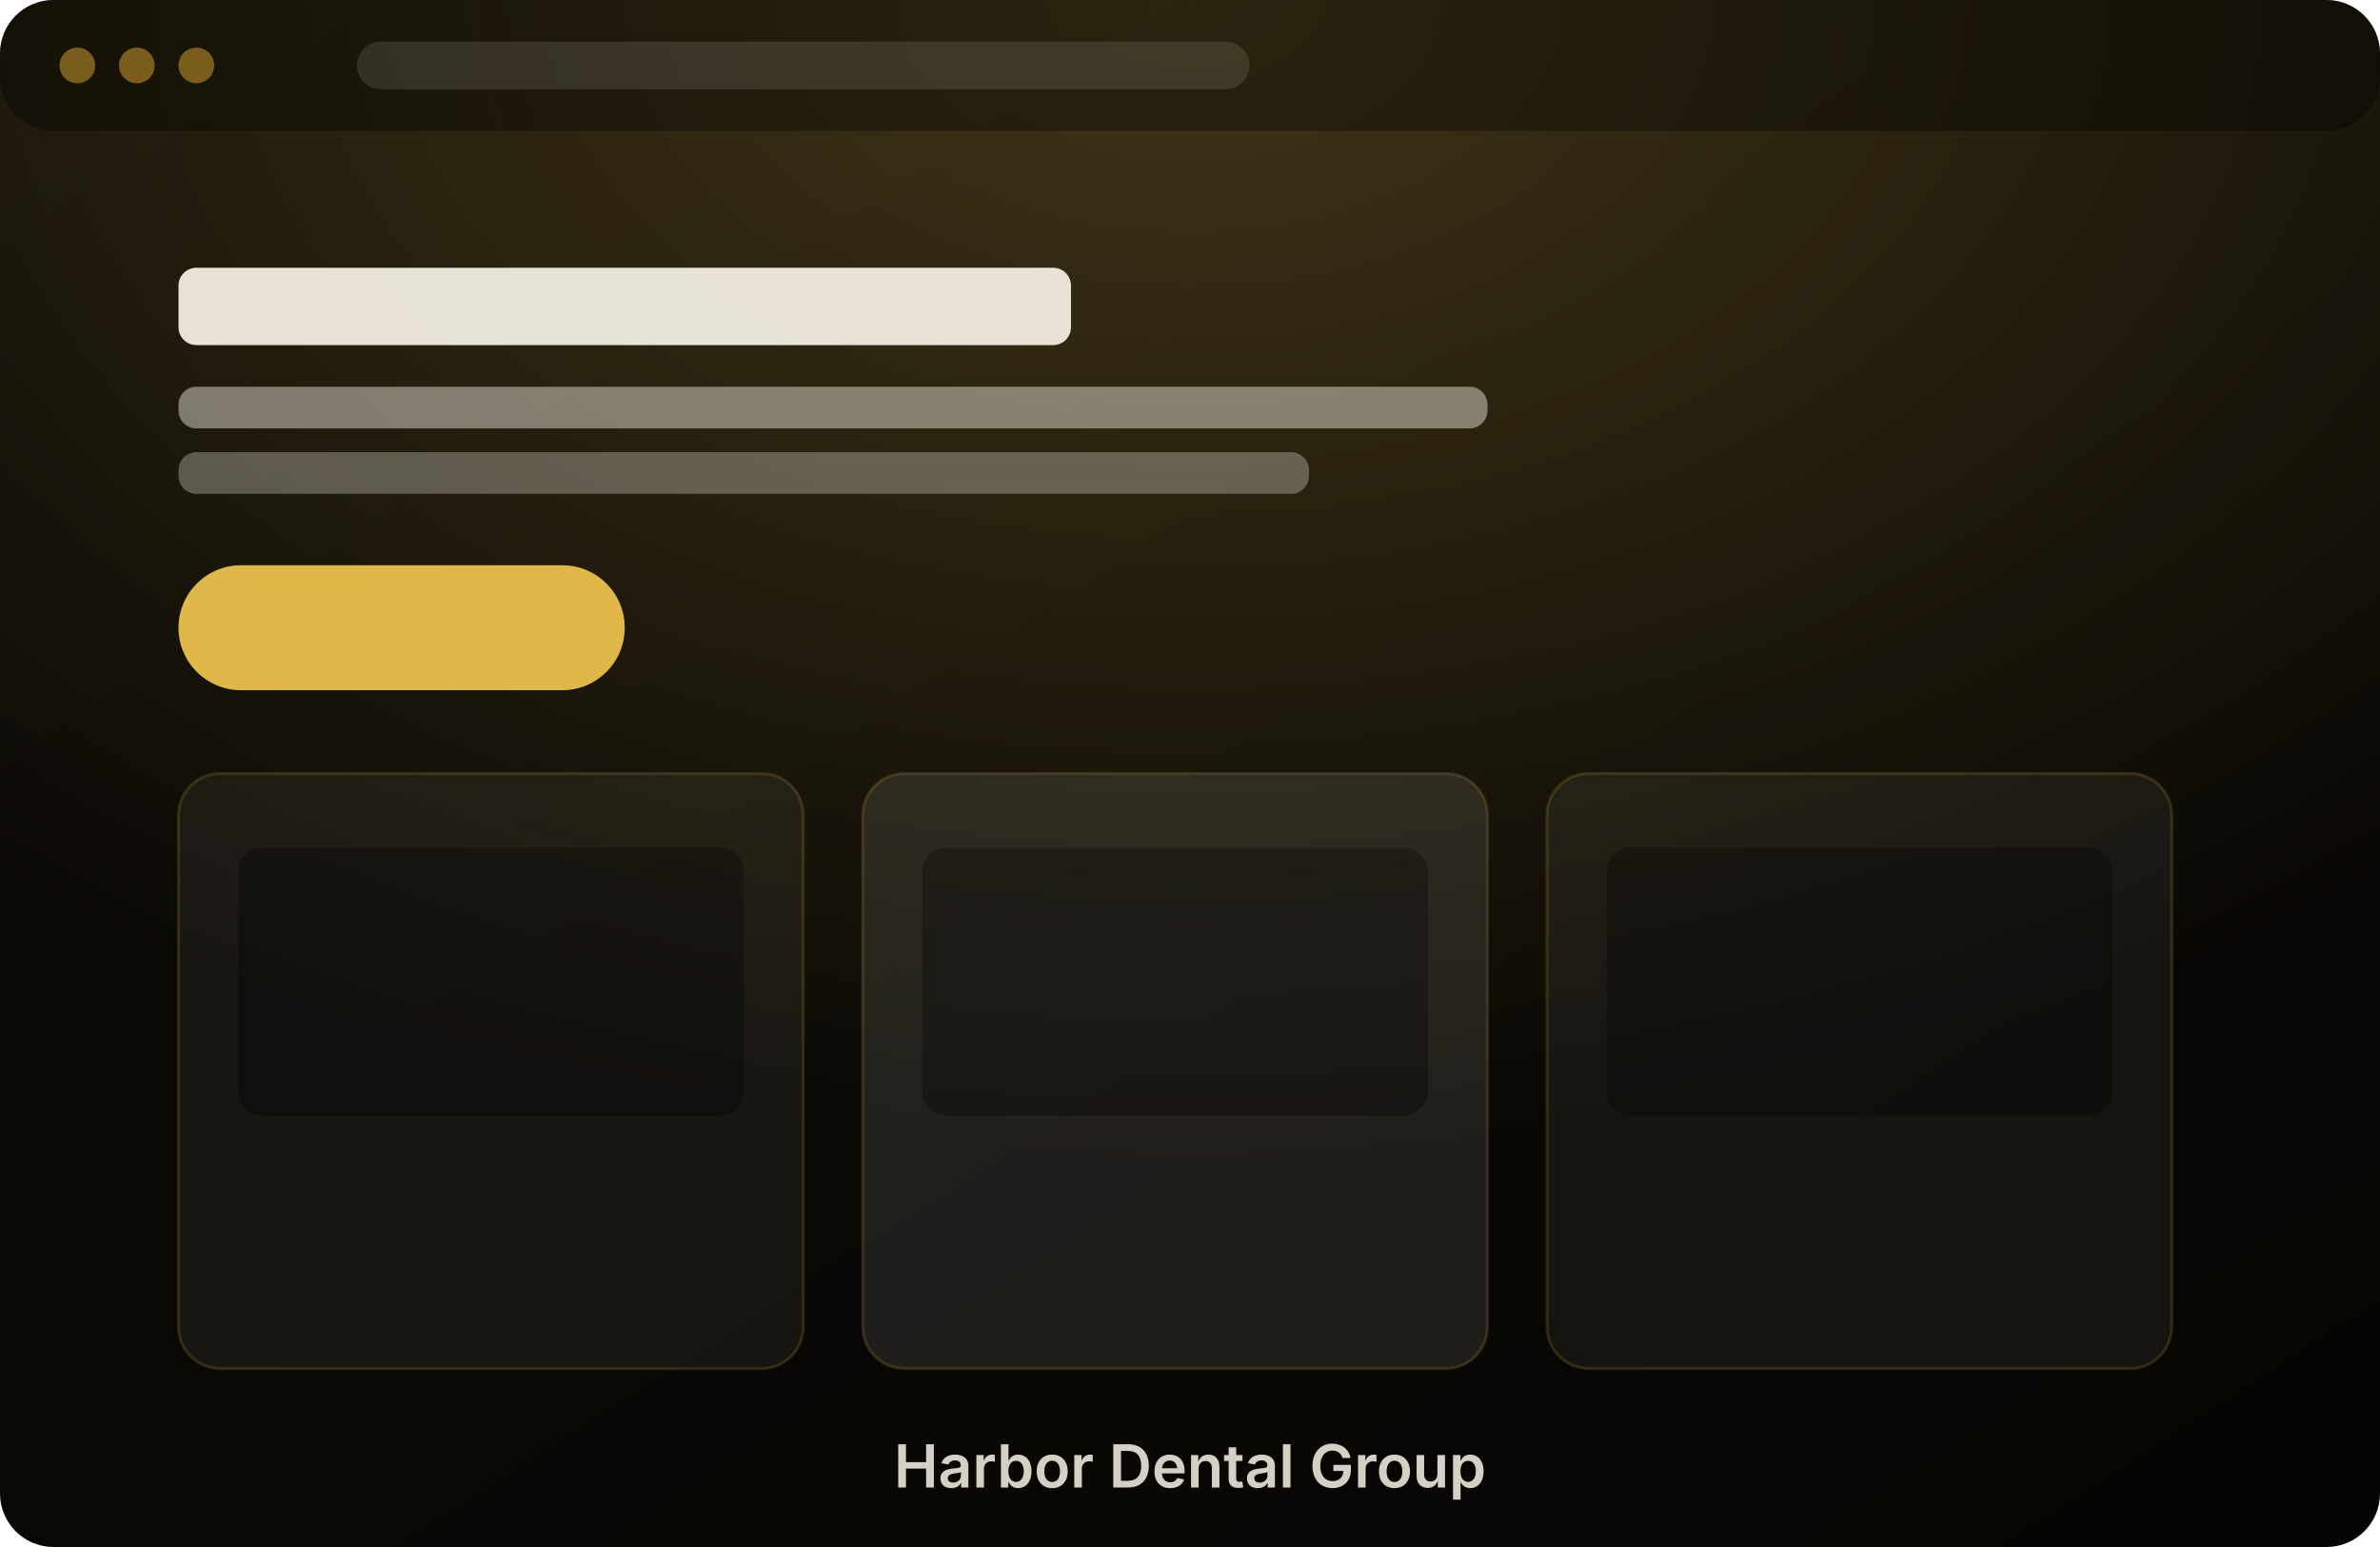
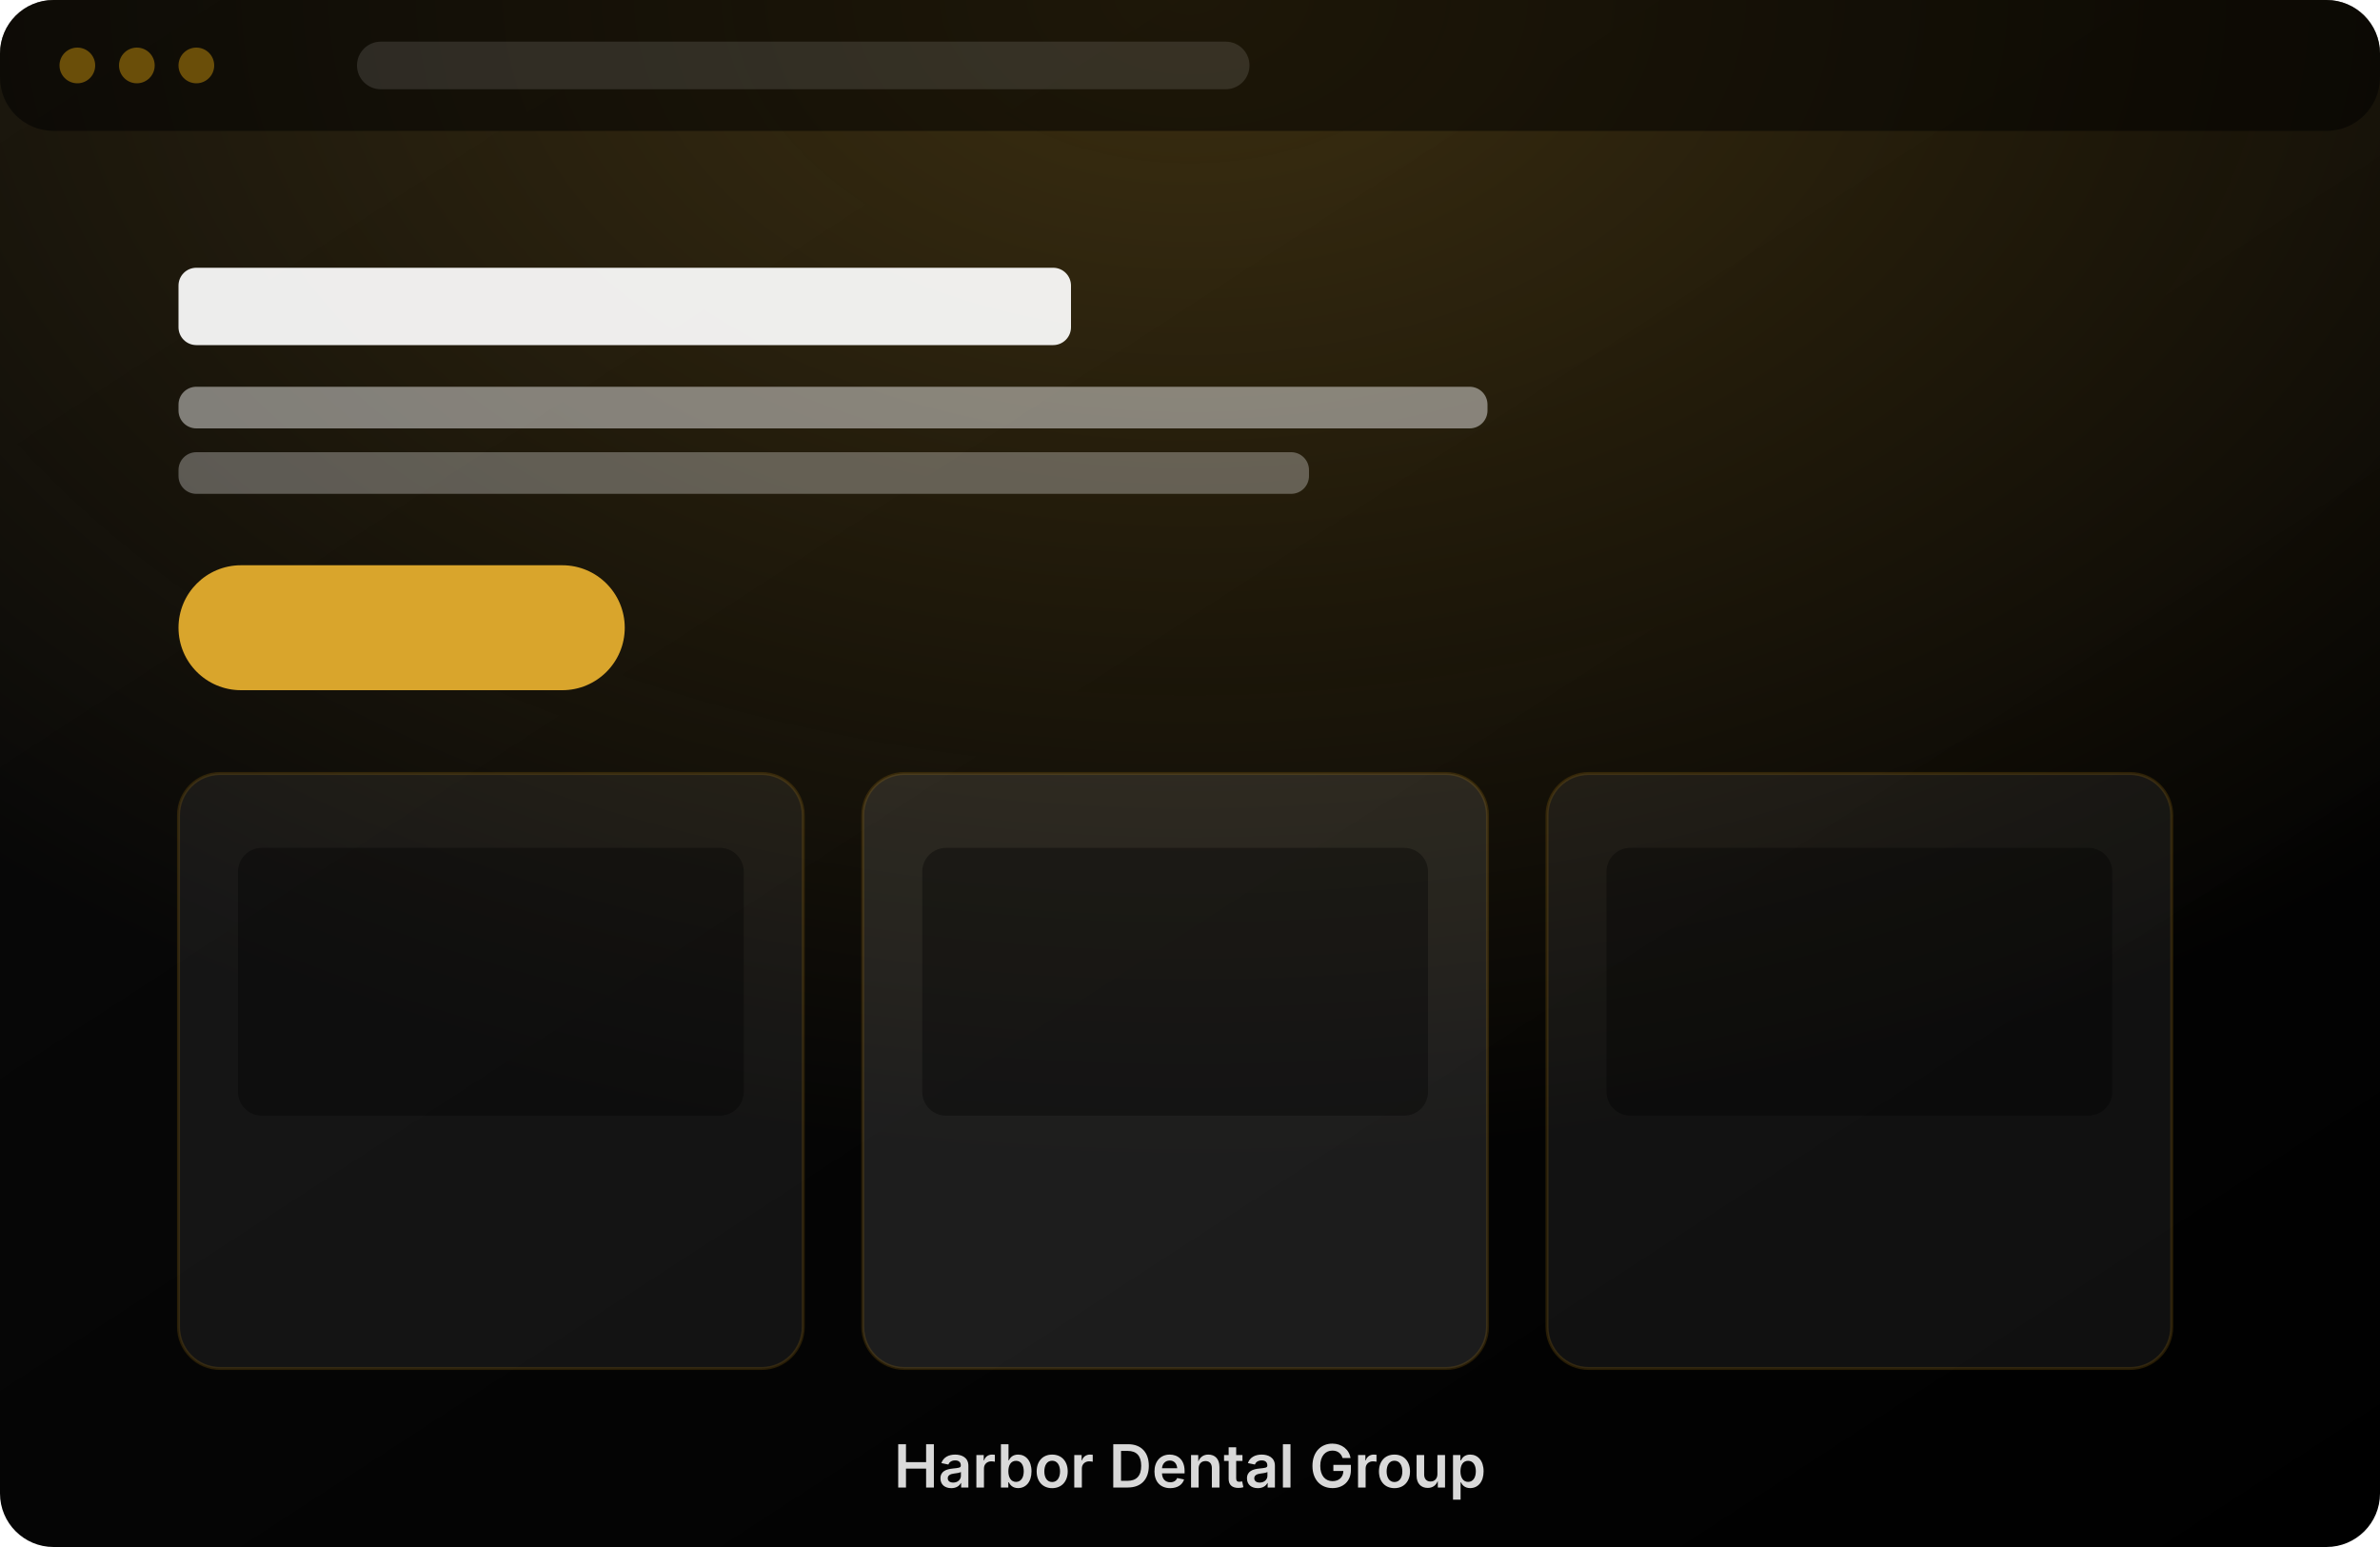
<svg xmlns="http://www.w3.org/2000/svg" viewBox="0 0 800 520">
  <defs>
    <linearGradient id="bg" x1="0" y1="0" x2="1" y2="1">
-       <stop offset="0%" stop-color="#0d0b07" />
-       <stop offset="100%" stop-color="#060503" />
+       <stop offset="0%" stop-color="#0a0a0a" />
+       <stop offset="100%" stop-color="#000000" />
    </linearGradient>
    <radialGradient id="glow" cx="50%" cy="0%" r="75%">
-       <stop offset="0%" stop-color="#e0b84a" stop-opacity="0.25" />
-       <stop offset="100%" stop-color="#e0b84a" stop-opacity="0" />
+       <stop offset="0%" stop-color="#d9a52c" stop-opacity="0.25" />
+       <stop offset="100%" stop-color="#d9a52c" stop-opacity="0" />
    </radialGradient>
  </defs>
  <rect width="800" height="520" rx="18" fill="url(#bg)" />
  <rect width="800" height="520" rx="18" fill="url(#glow)" />
-   <rect x="0" y="0" width="800" height="44" rx="18" fill="rgba(0,0,0,0.35)" />
-   <circle cx="26" cy="22" r="6" fill="#7a5c1c" />
-   <circle cx="46" cy="22" r="6" fill="#7a5c1c" />
-   <circle cx="66" cy="22" r="6" fill="#7a5c1c" />
-   <rect x="120" y="14" width="300" height="16" rx="8" fill="rgba(247,243,230,0.12)" />
-   <rect x="60" y="90" width="300" height="26" rx="6" fill="rgba(247,243,230,0.92)" />
-   <rect x="60" y="130" width="440" height="14" rx="6" fill="rgba(247,243,230,0.45)" />
-   <rect x="60" y="152" width="380" height="14" rx="6" fill="rgba(247,243,230,0.3)" />
-   <rect x="60" y="190" width="150" height="42" rx="21" fill="#e0b84a" />
-   <rect x="60" y="260" width="210" height="200" rx="14" fill="rgba(247,243,230,0.06)" stroke="rgba(212,175,55,0.18)" />
-   <rect x="290" y="260" width="210" height="200" rx="14" fill="rgba(247,243,230,0.1)" stroke="rgba(212,175,55,0.18)" />
-   <rect x="520" y="260" width="210" height="200" rx="14" fill="rgba(247,243,230,0.06)" stroke="rgba(212,175,55,0.18)" />
-   <rect x="80" y="285" width="170" height="90" rx="8" fill="rgba(0,0,0,0.3)" />
-   <rect x="310" y="285" width="170" height="90" rx="8" fill="rgba(0,0,0,0.3)" />
-   <rect x="540" y="285" width="170" height="90" rx="8" fill="rgba(0,0,0,0.3)" />
-   <text x="400" y="500" text-anchor="middle" font-family="Inter, Arial, sans-serif" font-size="20" font-weight="600" fill="rgba(247,243,230,0.85)">Harbor Dental Group</text>
+   <rect x="0" y="0" width="800" height="44" rx="18" fill="rgba(0,0,0,0.5)" />
+   <circle cx="26" cy="22" r="6" fill="#6a4e09" />
+   <circle cx="46" cy="22" r="6" fill="#6a4e09" />
+   <circle cx="66" cy="22" r="6" fill="#6a4e09" />
+   <rect x="120" y="14" width="300" height="16" rx="8" fill="rgba(255,255,255,0.12)" />
+   <rect x="60" y="90" width="300" height="26" rx="6" fill="rgba(255,255,255,0.92)" />
+   <rect x="60" y="130" width="440" height="14" rx="6" fill="rgba(255,255,255,0.45)" />
+   <rect x="60" y="152" width="380" height="14" rx="6" fill="rgba(255,255,255,0.3)" />
+   <rect x="60" y="190" width="150" height="42" rx="21" fill="#d9a52c" />
+   <rect x="60" y="260" width="210" height="200" rx="14" fill="rgba(255,255,255,0.06)" stroke="rgba(189,134,15,0.2)" />
+   <rect x="290" y="260" width="210" height="200" rx="14" fill="rgba(255,255,255,0.1)" stroke="rgba(189,134,15,0.2)" />
+   <rect x="520" y="260" width="210" height="200" rx="14" fill="rgba(255,255,255,0.06)" stroke="rgba(189,134,15,0.2)" />
+   <rect x="80" y="285" width="170" height="90" rx="8" fill="rgba(0,0,0,0.35)" />
+   <rect x="310" y="285" width="170" height="90" rx="8" fill="rgba(0,0,0,0.35)" />
+   <rect x="540" y="285" width="170" height="90" rx="8" fill="rgba(0,0,0,0.35)" />
+   <text x="400" y="500" text-anchor="middle" font-family="Inter, Arial, sans-serif" font-size="20" font-weight="600" fill="rgba(255,255,255,0.85)">Harbor Dental Group</text>
</svg>
